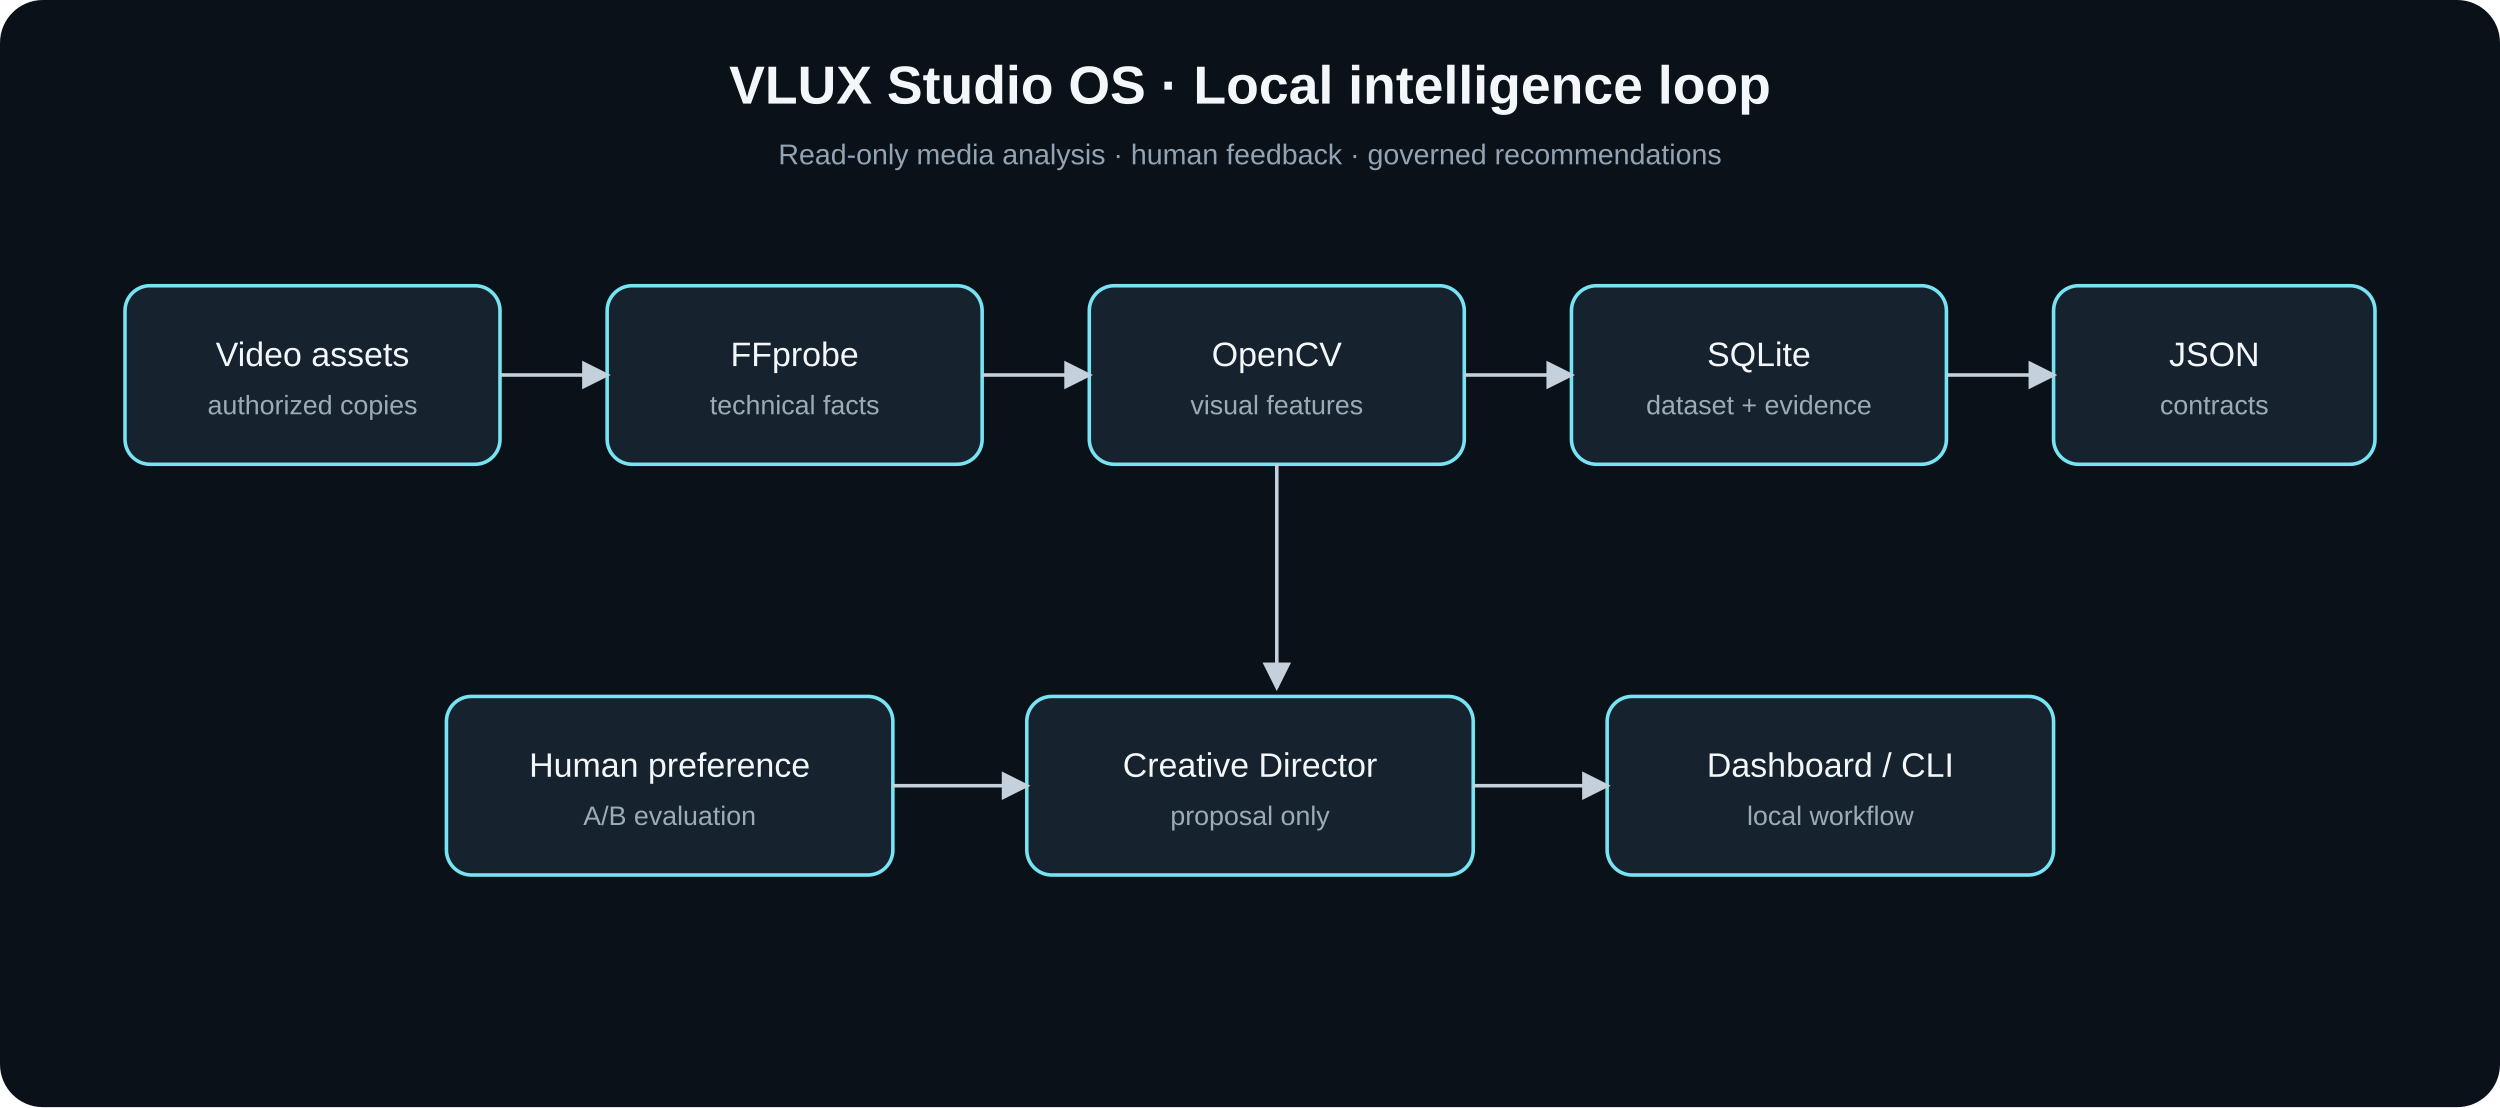
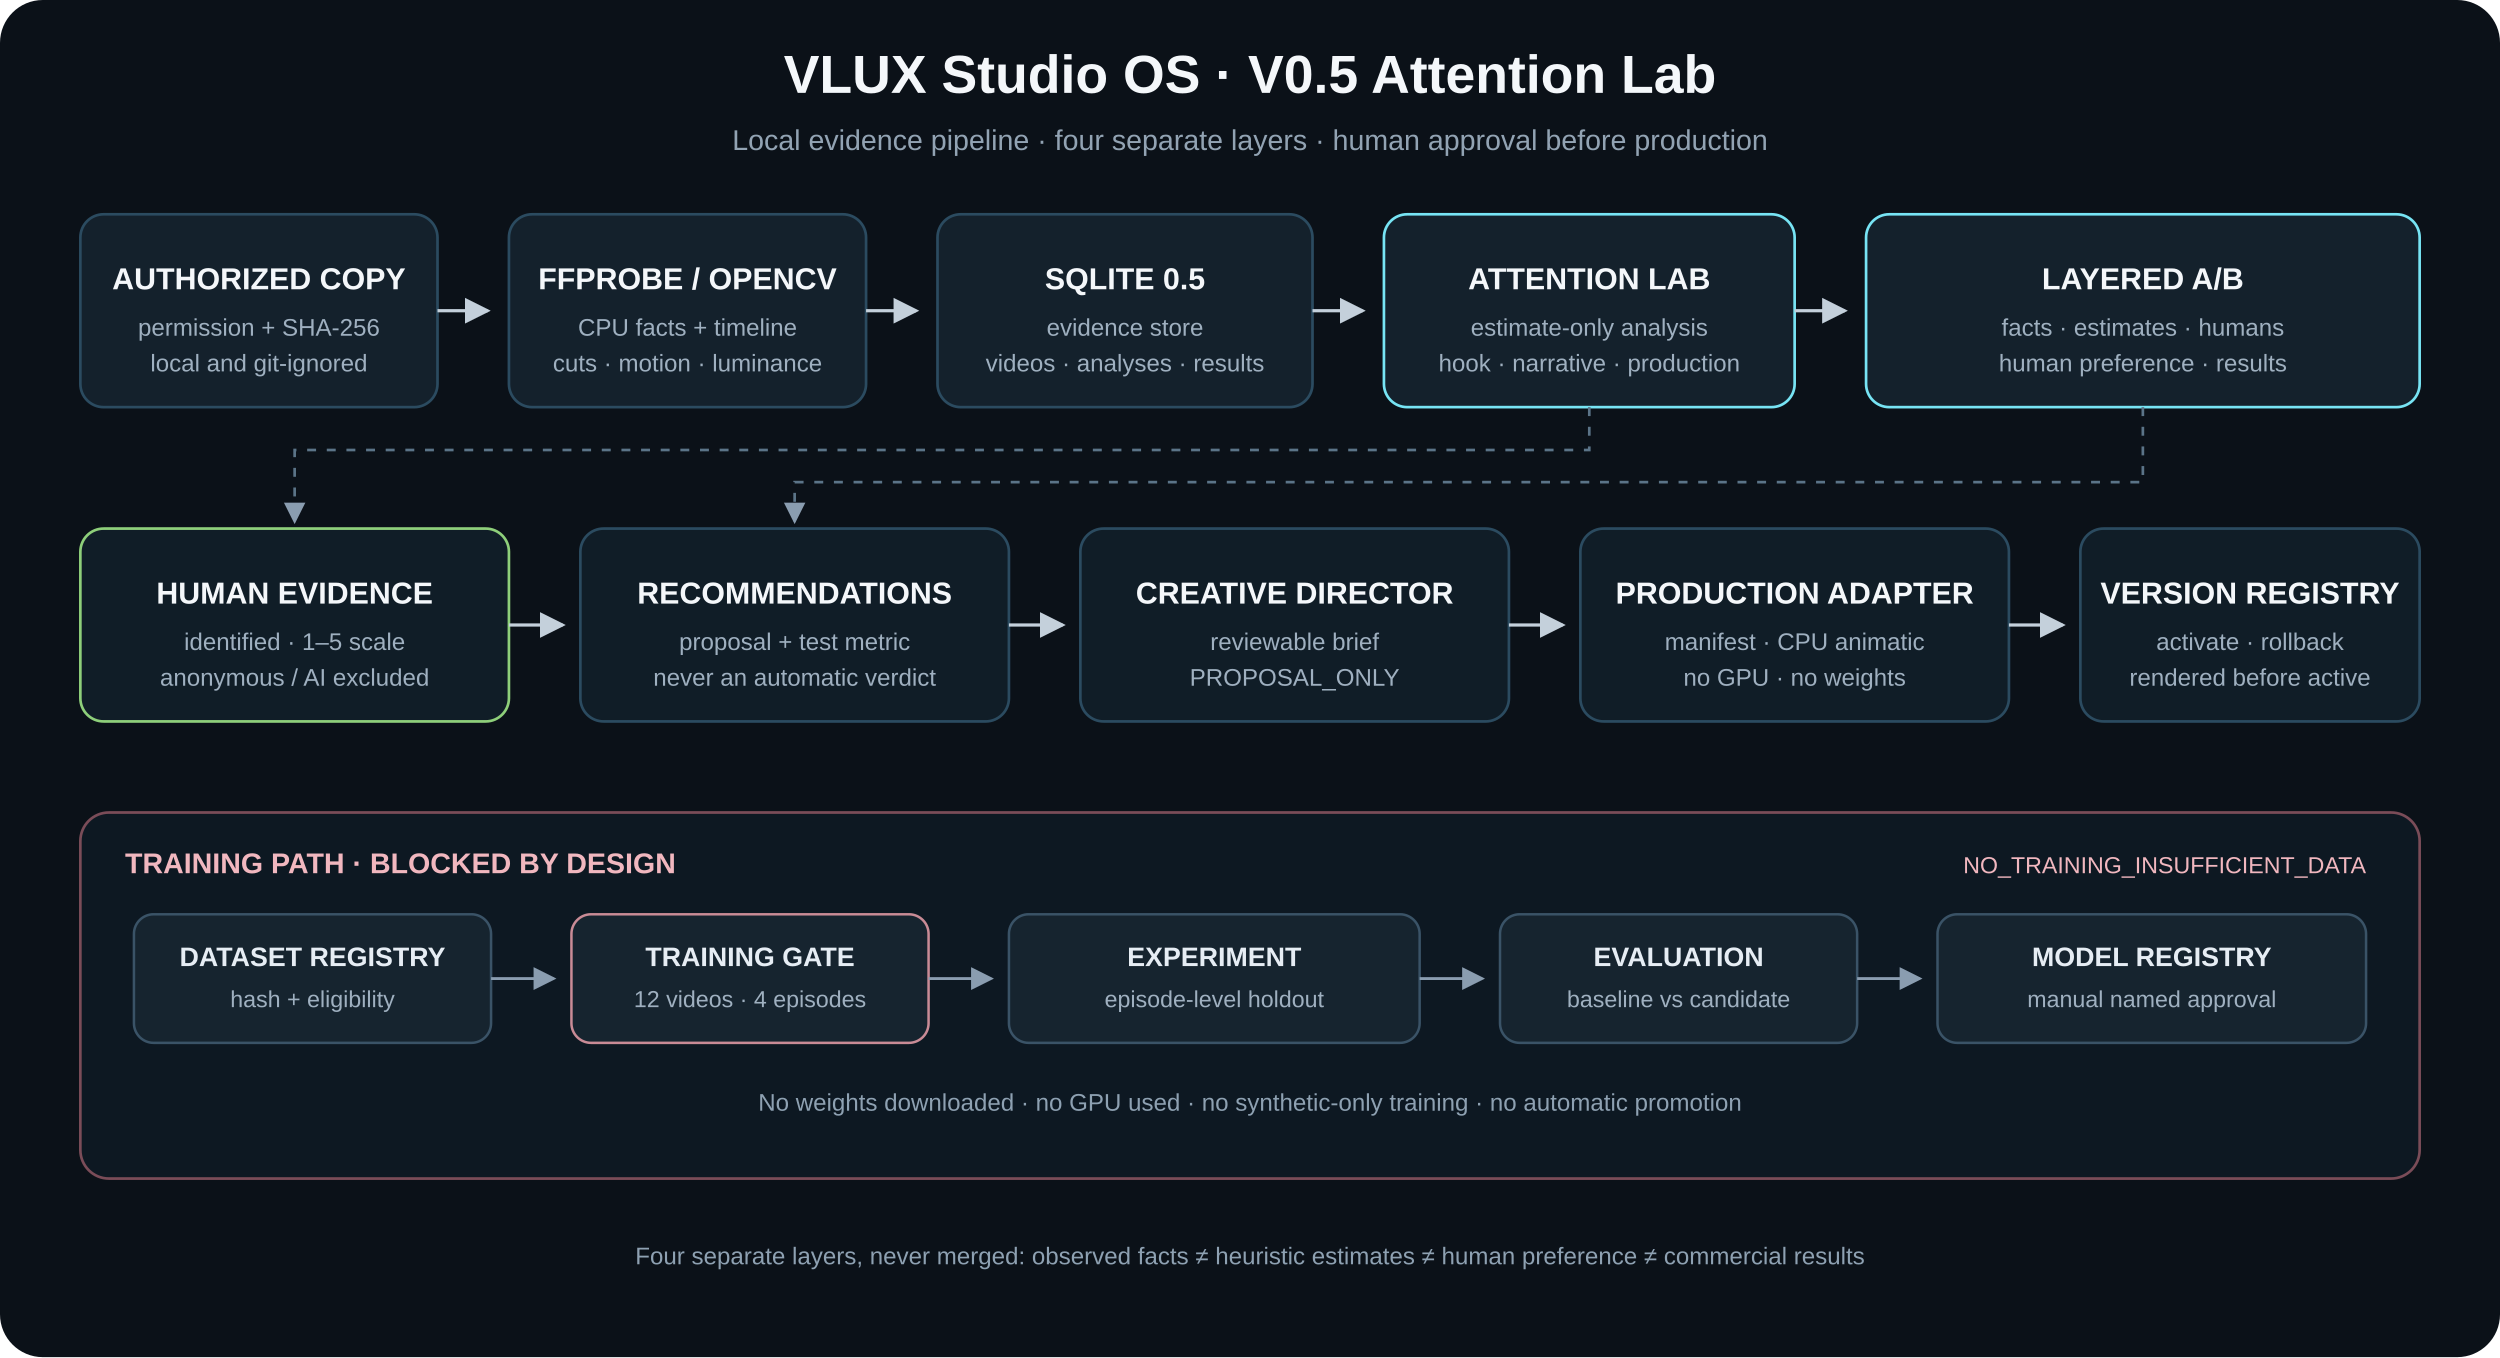
- <svg xmlns="http://www.w3.org/2000/svg" viewBox="0 0 1400 620" role="img" aria-labelledby="title">
-   <rect width="1400" height="620" rx="24" fill="#0b1118" />
+ <svg xmlns="http://www.w3.org/2000/svg" viewBox="0 0 1400 760" role="img" aria-labelledby="title desc">
+   <rect width="1400" height="760" rx="24" fill="#0b1118" />
  <g font-family="Arial,Helvetica,sans-serif" text-anchor="middle">
-     <text x="700" y="58" fill="#f4f7fa" font-size="30" font-weight="700">VLUX Studio OS · Local intelligence loop</text>
-     <text x="700" y="92" fill="#92a3b3" font-size="16">Read-only media analysis · human feedback · governed recommendations</text>
-     <g fill="#16232e" stroke="#77e4f4" stroke-width="2">
-       <rect x="70" y="160" width="210" height="100" rx="14" />
-       <rect x="340" y="160" width="210" height="100" rx="14" />
-       <rect x="610" y="160" width="210" height="100" rx="14" />
-       <rect x="880" y="160" width="210" height="100" rx="14" />
-       <rect x="1150" y="160" width="180" height="100" rx="14" />
-       <rect x="250" y="390" width="250" height="100" rx="14" />
-       <rect x="575" y="390" width="250" height="100" rx="14" />
-       <rect x="900" y="390" width="250" height="100" rx="14" />
+     <text x="700" y="52" fill="#f4f7fa" font-size="30" font-weight="700">VLUX Studio OS · V0.5 Attention Lab</text>
+     <text x="700" y="84" fill="#92a3b3" font-size="16">Local evidence pipeline · four separate layers · human approval before production</text>
+     <g fill="#14212c" stroke="#2b4b60" stroke-width="1.5">
+       <rect x="45" y="120" width="200" height="108" rx="13" />
+       <rect x="285" y="120" width="200" height="108" rx="13" />
+       <rect x="525" y="120" width="210" height="108" rx="13" />
+       <rect x="775" y="120" width="230" height="108" rx="13" stroke="#77e4f4" />
+       <rect x="1045" y="120" width="310" height="108" rx="13" stroke="#77e4f4" />
    </g>
-     <g fill="#f4f7fa" font-size="19">
-       <text x="175" y="205">Video assets</text>
-       <text x="175" y="232" fill="#9cabb8" font-size="15">authorized copies</text>
-       <text x="445" y="205">FFprobe</text>
-       <text x="445" y="232" fill="#9cabb8" font-size="15">technical facts</text>
-       <text x="715" y="205">OpenCV</text>
-       <text x="715" y="232" fill="#9cabb8" font-size="15">visual features</text>
-       <text x="985" y="205">SQLite</text>
-       <text x="985" y="232" fill="#9cabb8" font-size="15">dataset + evidence</text>
-       <text x="1240" y="205">JSON</text>
-       <text x="1240" y="232" fill="#9cabb8" font-size="15">contracts</text>
-       <text x="375" y="435">Human preference</text>
-       <text x="375" y="462" fill="#9cabb8" font-size="15">A/B evaluation</text>
-       <text x="700" y="435">Creative Director</text>
-       <text x="700" y="462" fill="#9cabb8" font-size="15">proposal only</text>
-       <text x="1025" y="435">Dashboard / CLI</text>
-       <text x="1025" y="462" fill="#9cabb8" font-size="15">local workflow</text>
+     <g fill="#f4f7fa" font-size="17" font-weight="700">
+       <text x="145" y="162">AUTHORIZED COPY</text>
+       <text x="385" y="162">FFPROBE / OPENCV</text>
+       <text x="630" y="162">SQLITE 0.5</text>
+       <text x="890" y="162">ATTENTION LAB</text>
+       <text x="1200" y="162">LAYERED A/B</text>
    </g>
-     <g stroke="#c4d0db" stroke-width="2" fill="none" marker-end="url(#a)">
-       <path d="M280 210h60" />
-       <path d="M550 210h60" />
-       <path d="M820 210h60" />
-       <path d="M1090 210h60" />
-       <path d="M715 260v125" />
-       <path d="M500 440h75" />
-       <path d="M825 440h75" />
+     <g fill="#9fb0c0" font-size="13.5">
+       <text x="145" y="188">permission + SHA-256</text>
+       <text x="385" y="188">CPU facts + timeline</text>
+       <text x="630" y="188">evidence store</text>
+       <text x="890" y="188">estimate-only analysis</text>
+       <text x="1200" y="188">facts · estimates · humans</text>
+       <text x="145" y="208">local and git-ignored</text>
+       <text x="385" y="208">cuts · motion · luminance</text>
+       <text x="630" y="208">videos · analyses · results</text>
+       <text x="890" y="208">hook · narrative · production</text>
+       <text x="1200" y="208">human preference · results</text>
    </g>
-     <defs>
-       <marker id="a" markerWidth="8" markerHeight="8" refX="7" refY="4" orient="auto">
-         <path d="M0 0l8 4-8 4z" fill="#c4d0db" />
-       </marker>
-     </defs>
+     <g stroke="#c4d0db" stroke-width="1.8" fill="none" marker-end="url(#arrow)">
+       <path d="M245 174h28" />
+       <path d="M485 174h28" />
+       <path d="M735 174h28" />
+       <path d="M1005 174h28" />
+     </g>
+     <g fill="#101d27" stroke="#2b4b60" stroke-width="1.5">
+       <rect x="45" y="296" width="240" height="108" rx="13" stroke="#8ecf7a" />
+       <rect x="325" y="296" width="240" height="108" rx="13" />
+       <rect x="605" y="296" width="240" height="108" rx="13" />
+       <rect x="885" y="296" width="240" height="108" rx="13" />
+       <rect x="1165" y="296" width="190" height="108" rx="13" />
+     </g>
+     <g fill="#f4f7fa" font-size="17" font-weight="700">
+       <text x="165" y="338">HUMAN EVIDENCE</text>
+       <text x="445" y="338">RECOMMENDATIONS</text>
+       <text x="725" y="338">CREATIVE DIRECTOR</text>
+       <text x="1005" y="338">PRODUCTION ADAPTER</text>
+       <text x="1260" y="338">VERSION REGISTRY</text>
+     </g>
+     <g fill="#9fb0c0" font-size="13.5">
+       <text x="165" y="364">identified · 1–5 scale</text>
+       <text x="445" y="364">proposal + test metric</text>
+       <text x="725" y="364">reviewable brief</text>
+       <text x="1005" y="364">manifest · CPU animatic</text>
+       <text x="1260" y="364">activate · rollback</text>
+       <text x="165" y="384">anonymous / AI excluded</text>
+       <text x="445" y="384">never an automatic verdict</text>
+       <text x="725" y="384">PROPOSAL_ONLY</text>
+       <text x="1005" y="384">no GPU · no weights</text>
+       <text x="1260" y="384">rendered before active</text>
+     </g>
+     <g stroke="#c4d0db" stroke-width="1.8" fill="none" marker-end="url(#arrow)">
+       <path d="M285 350h30" />
+       <path d="M565 350h30" />
+       <path d="M845 350h30" />
+       <path d="M1125 350h30" />
+     </g>
+     <g stroke="#5b7488" stroke-width="1.5" stroke-dasharray="5 6" fill="none" marker-end="url(#arrowDim)">
+       <path d="M890 228v24H165v40" />
+       <path d="M1200 228v42H445v22" />
+     </g>
+     <rect x="45" y="455" width="1310" height="205" rx="16" fill="#0d1822" stroke="#7a4c58" stroke-width="1.5" />
+     <text x="70" y="489" fill="#f1b7bf" font-size="16" font-weight="700" text-anchor="start">TRAINING PATH · BLOCKED BY DESIGN</text>
+     <text x="1325" y="489" fill="#f1b7bf" font-size="13" text-anchor="end">NO_TRAINING_INSUFFICIENT_DATA</text>
+     <g fill="#16242f" stroke="#3a5367" stroke-width="1.4">
+       <rect x="75" y="512" width="200" height="72" rx="11" />
+       <rect x="320" y="512" width="200" height="72" rx="11" stroke="#c98b96" />
+       <rect x="565" y="512" width="230" height="72" rx="11" />
+       <rect x="840" y="512" width="200" height="72" rx="11" />
+       <rect x="1085" y="512" width="240" height="72" rx="11" />
+     </g>
+     <g fill="#e6edf4" font-size="15" font-weight="700">
+       <text x="175" y="541">DATASET REGISTRY</text>
+       <text x="420" y="541">TRAINING GATE</text>
+       <text x="680" y="541">EXPERIMENT</text>
+       <text x="940" y="541">EVALUATION</text>
+       <text x="1205" y="541">MODEL REGISTRY</text>
+     </g>
+     <g fill="#9fb0c0" font-size="13">
+       <text x="175" y="564">hash + eligibility</text>
+       <text x="420" y="564">12 videos · 4 episodes</text>
+       <text x="680" y="564">episode-level holdout</text>
+       <text x="940" y="564">baseline vs candidate</text>
+       <text x="1205" y="564">manual named approval</text>
+     </g>
+     <g stroke="#8a9db0" stroke-width="1.6" fill="none" marker-end="url(#arrowDim)">
+       <path d="M275 548h35" />
+       <path d="M520 548h35" />
+       <path d="M795 548h35" />
+       <path d="M1040 548h35" />
+     </g>
+     <text x="700" y="622" fill="#8ea1b2" font-size="13.5">No weights downloaded · no GPU used · no synthetic-only training · no automatic promotion</text>
+     <text x="700" y="708" fill="#8ea1b2" font-size="13.5">Four separate layers, never merged: observed facts ≠ heuristic estimates ≠ human preference ≠ commercial results</text>
  </g>
+   <defs>
+     <marker id="arrow" markerWidth="8" markerHeight="8" refX="7" refY="4" orient="auto">
+       <path d="M0 0l8 4-8 4z" fill="#c4d0db" />
+     </marker>
+     <marker id="arrowDim" markerWidth="8" markerHeight="8" refX="7" refY="4" orient="auto">
+       <path d="M0 0l8 4-8 4z" fill="#8a9db0" />
+     </marker>
+   </defs>
</svg>
